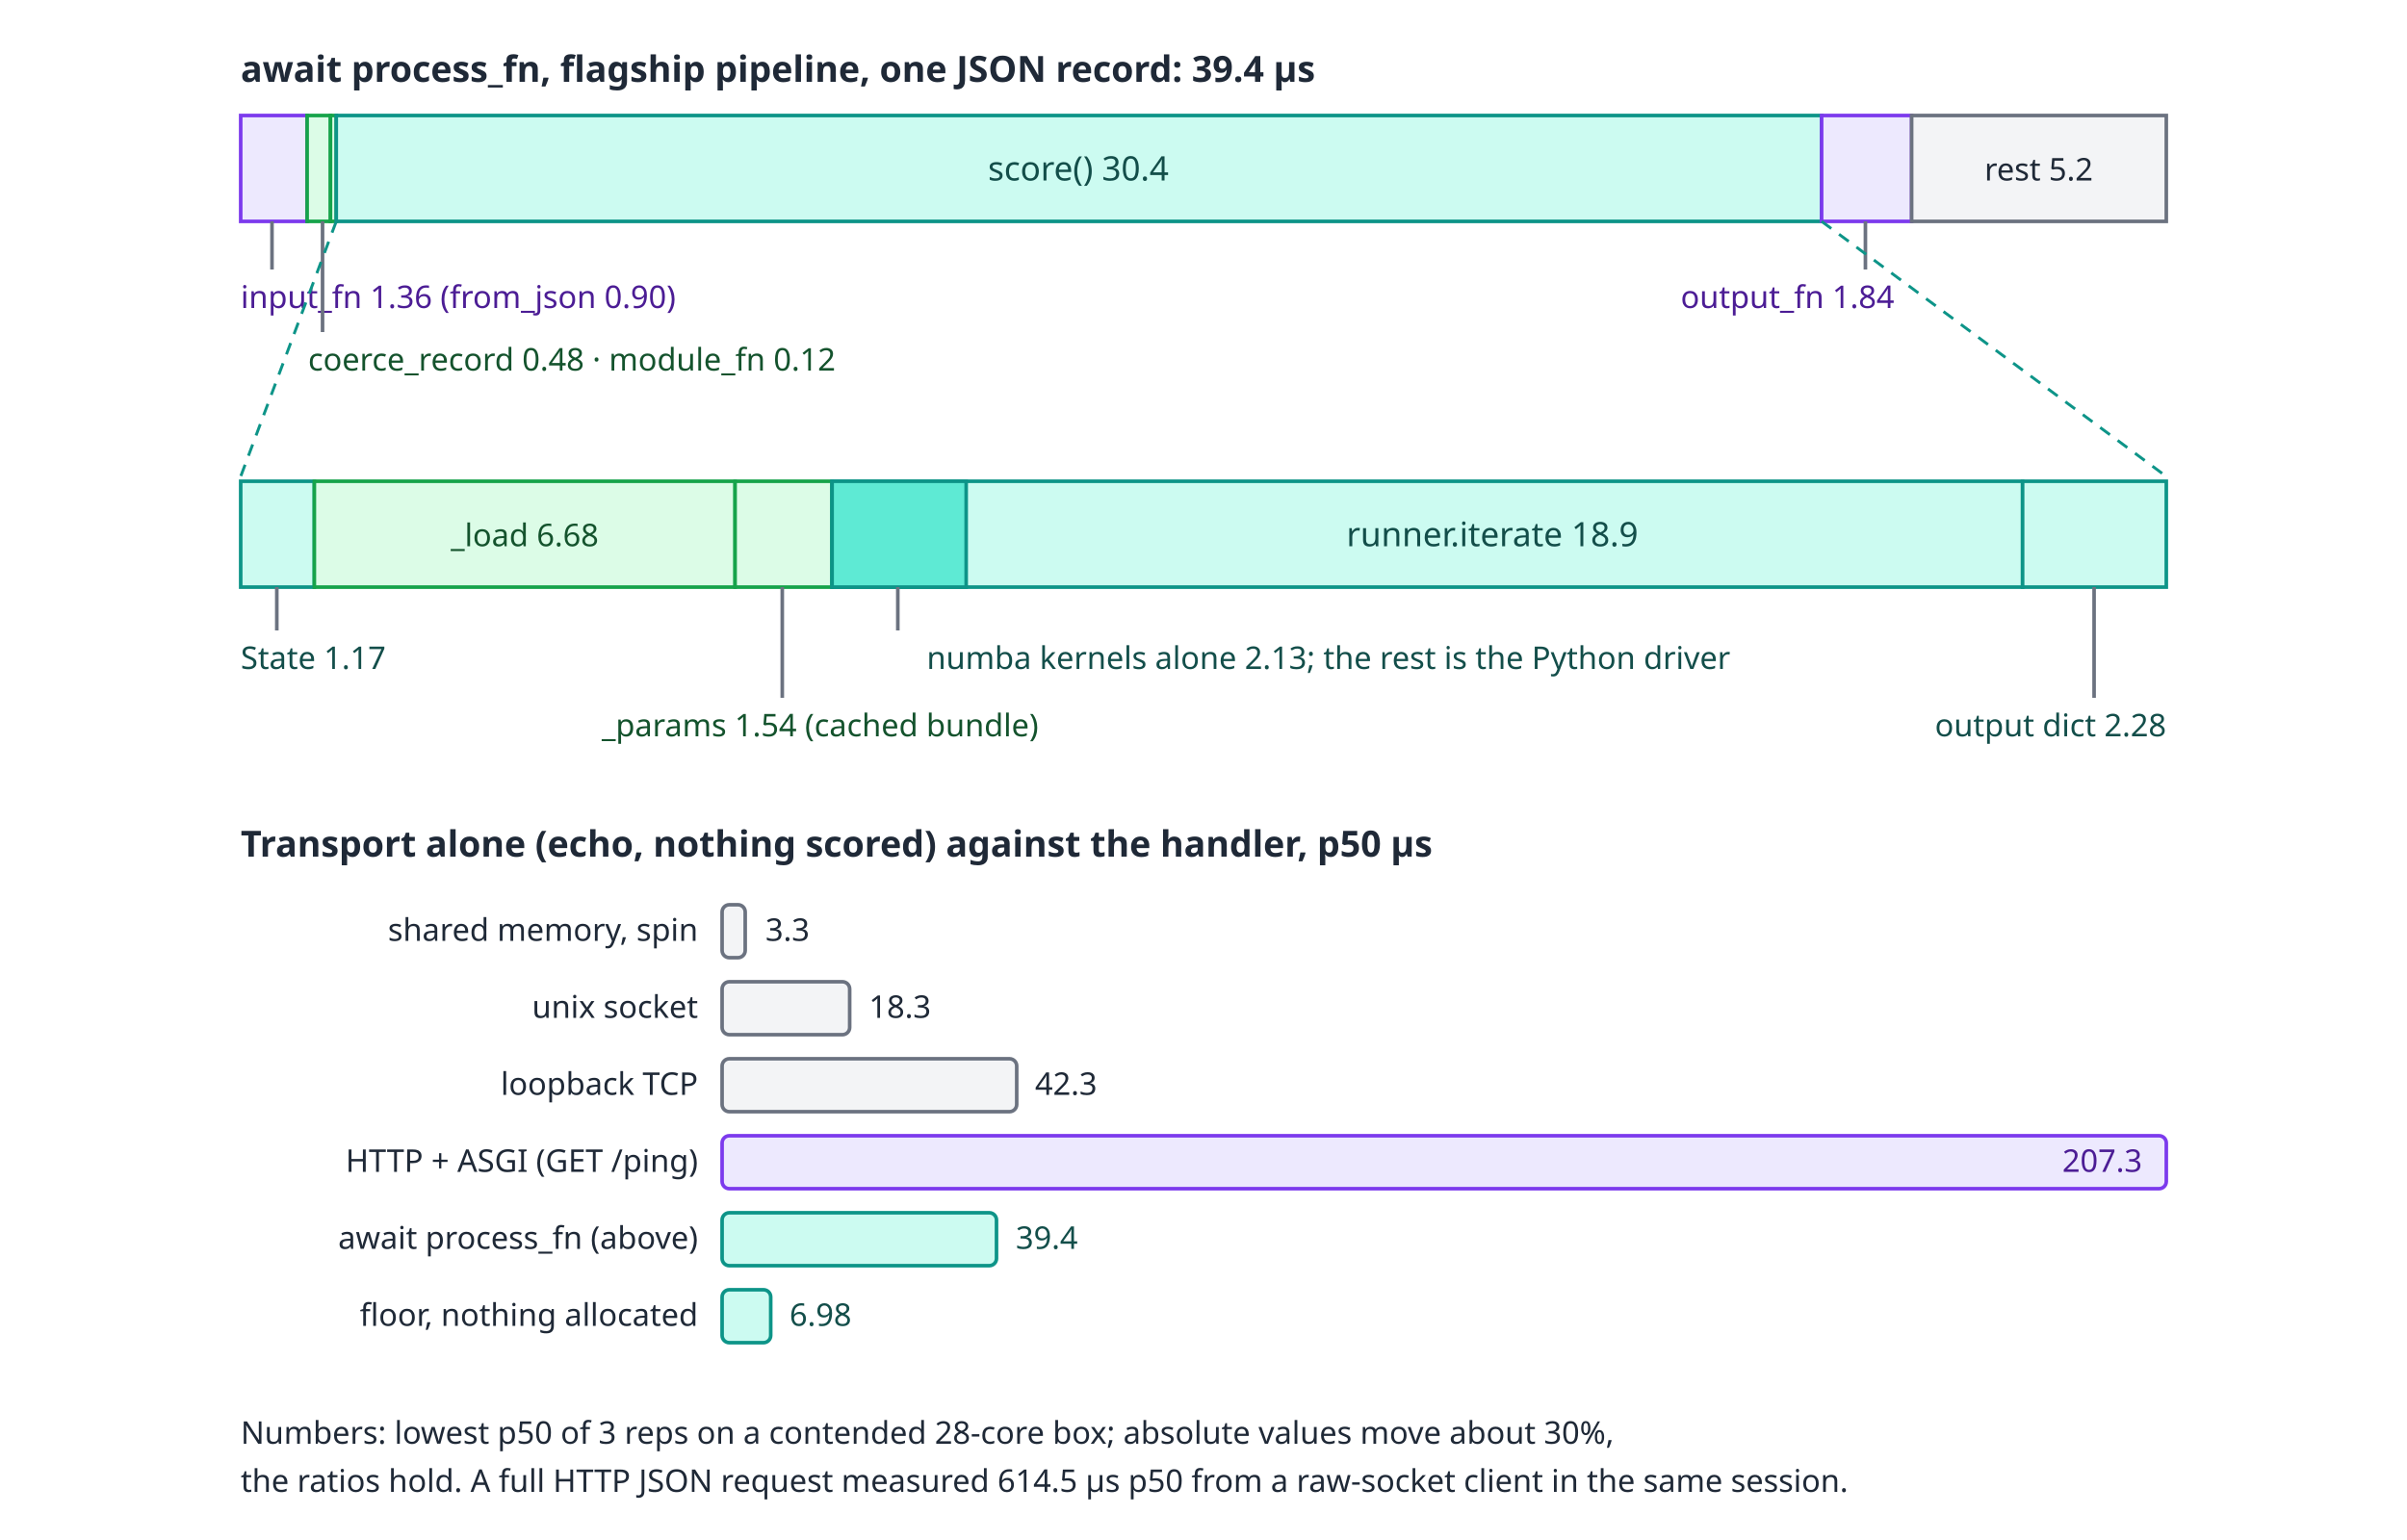
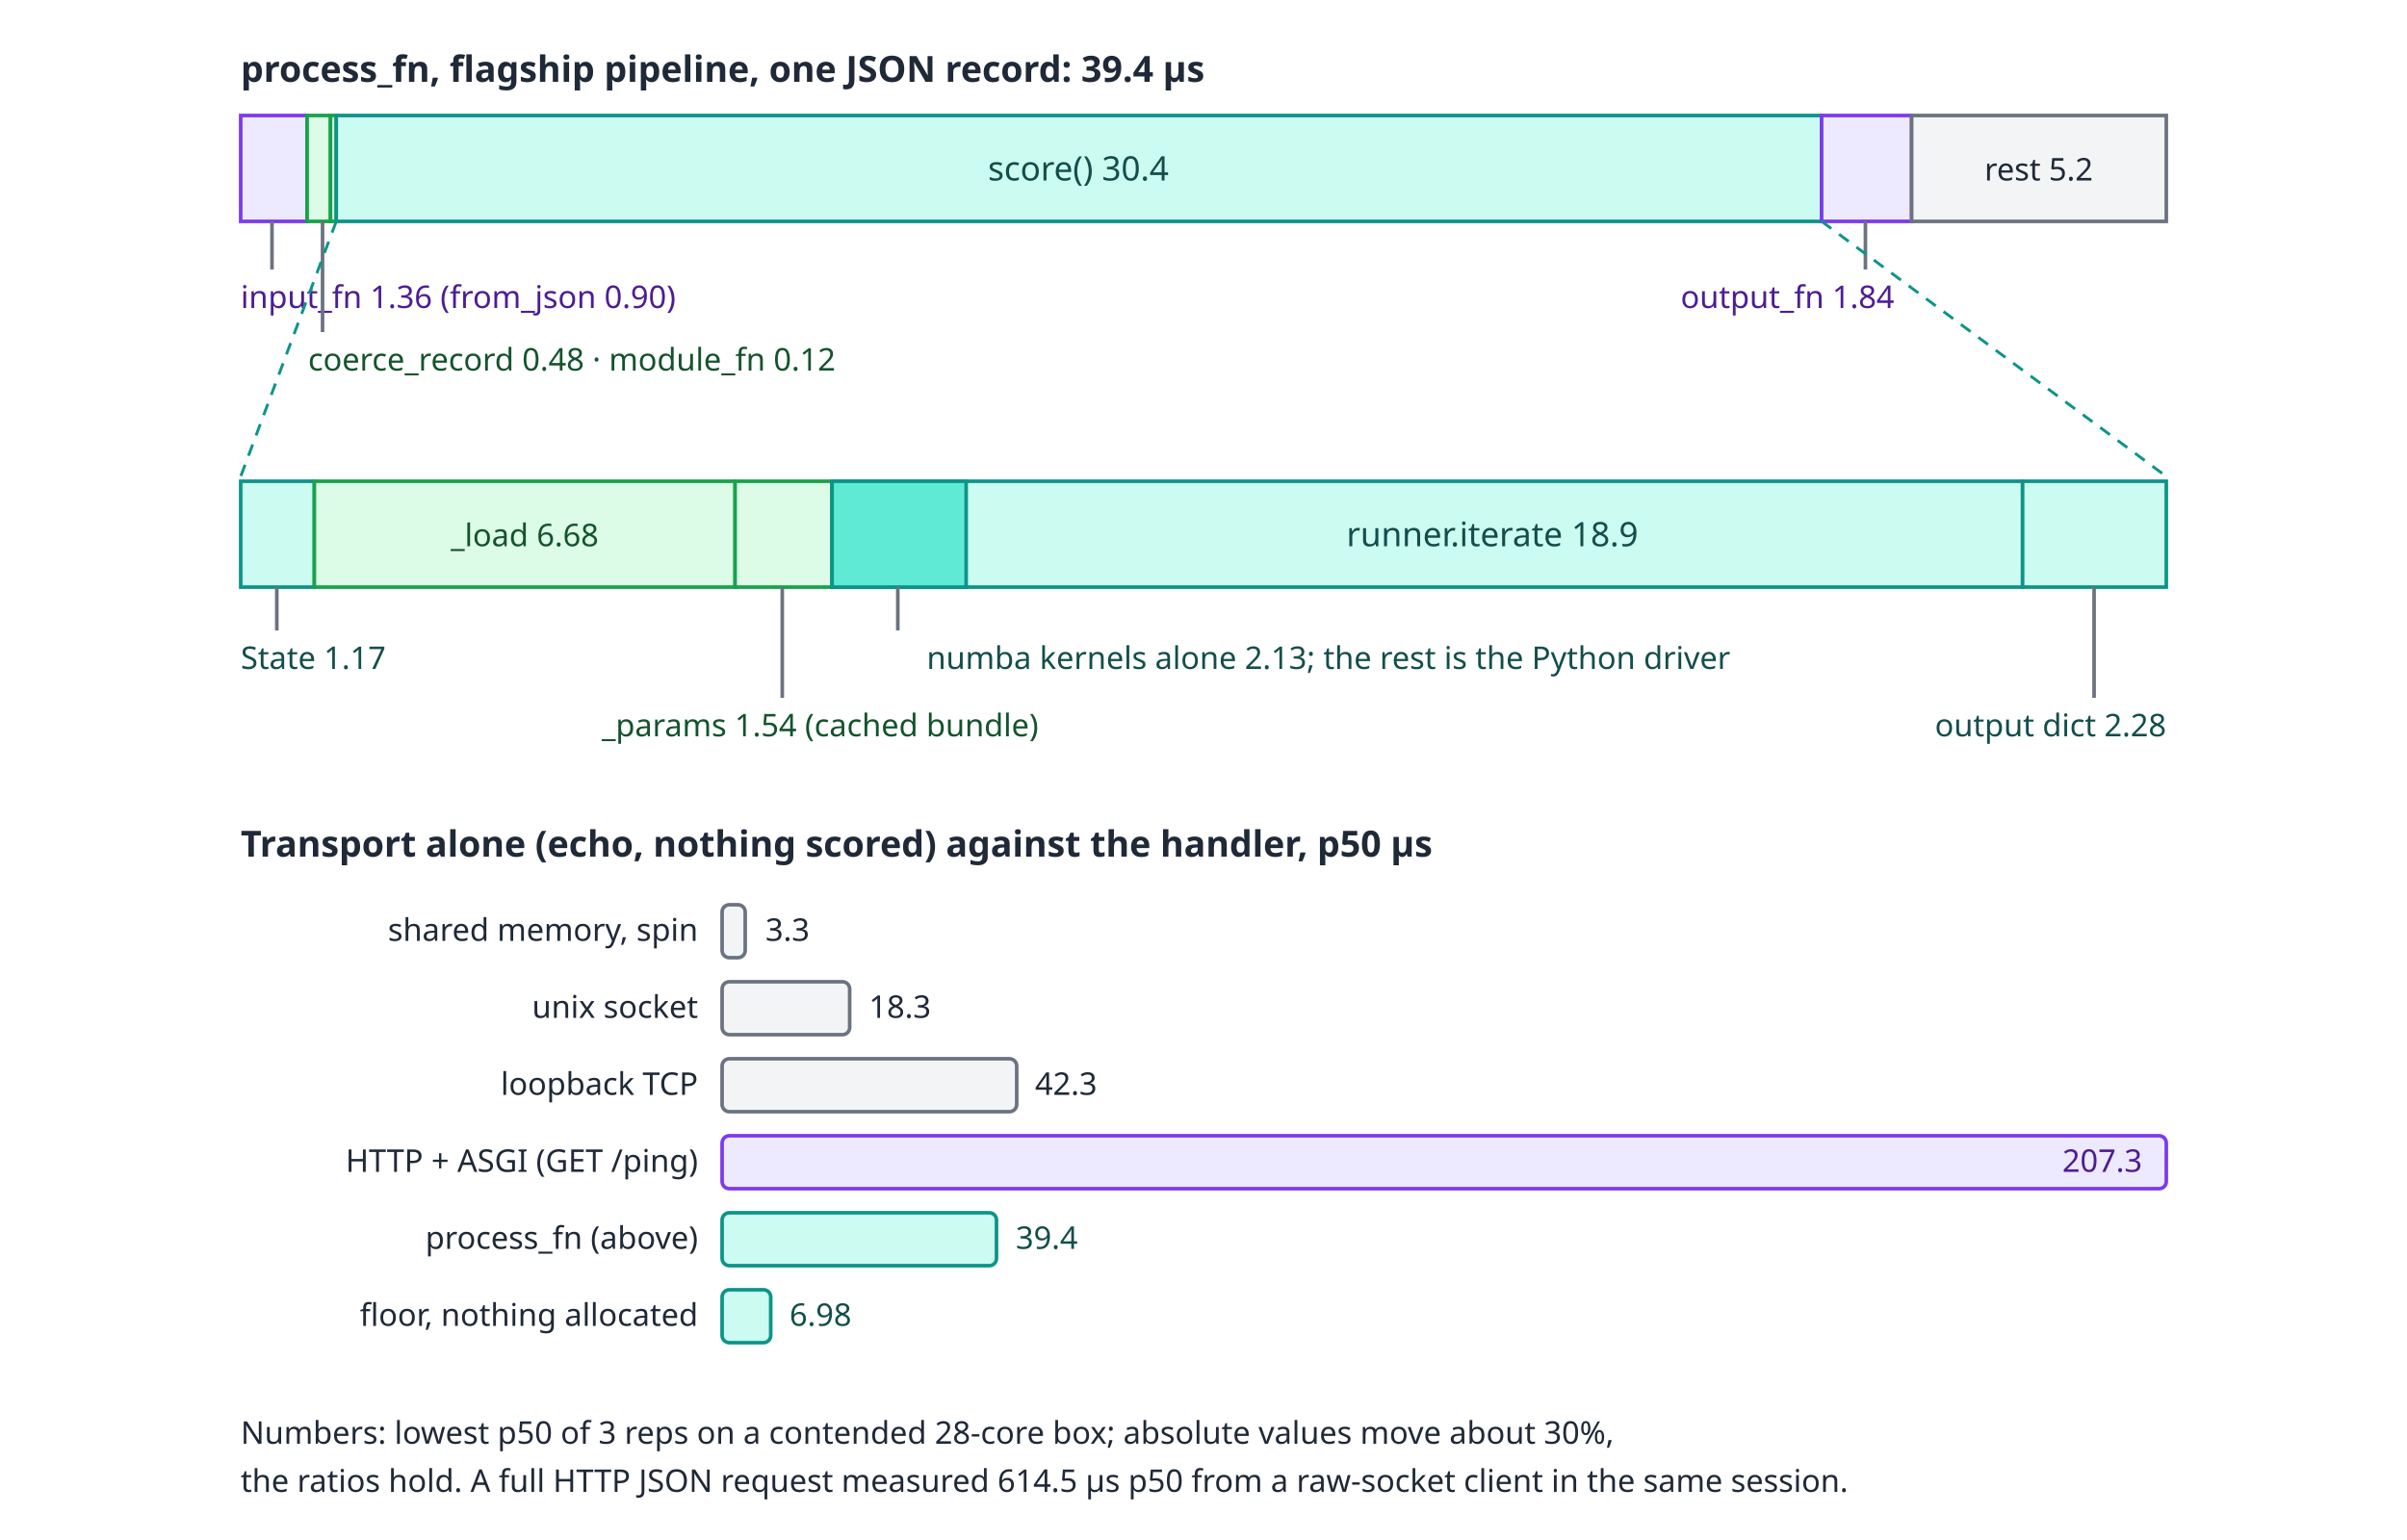
<svg xmlns="http://www.w3.org/2000/svg" viewBox="0 0 1000 640" font-family="system-ui, sans-serif">
  <rect x="0" y="0" width="1000" height="640" fill="#ffffff" />
-   <text x="100" y="34" font-size="15" font-weight="600" fill="#1f2937">await process_fn, flagship pipeline, one JSON record: 39.4 µs</text>
+   <text x="100" y="34" font-size="15" font-weight="600" fill="#1f2937">process_fn, flagship pipeline, one JSON record: 39.4 µs</text>
  <rect x="100" y="48" width="27.6" height="44" fill="#ede9fe" stroke="#7c3aed" stroke-width="1.5" />
  <rect x="127.6" y="48" width="9.7" height="44" fill="#dcfce7" stroke="#16a34a" stroke-width="1.5" />
  <rect x="137.3" y="48" width="2.4" height="44" fill="#dcfce7" stroke="#16a34a" stroke-width="1.5" />
  <rect x="139.7" y="48" width="617.1" height="44" fill="#ccfbf1" stroke="#0d9488" stroke-width="1.5" />
  <text x="448" y="75" font-size="14" text-anchor="middle" fill="#134e4a">score() 30.4</text>
  <rect x="756.8" y="48" width="37.4" height="44" fill="#ede9fe" stroke="#7c3aed" stroke-width="1.5" />
  <rect x="794.2" y="48" width="105.8" height="44" fill="#f3f4f6" stroke="#6b7280" stroke-width="1.5" />
  <text x="847" y="75" font-size="13" text-anchor="middle" fill="#1f2937">rest 5.2</text>
  <line x1="113" y1="92" x2="113" y2="112" stroke="#6b7280" stroke-width="1.5" />
  <text x="100" y="128" font-size="13" fill="#4c1d95">input_fn 1.36 (from_json 0.90)</text>
  <line x1="134" y1="92" x2="134" y2="138" stroke="#6b7280" stroke-width="1.5" />
  <text x="128" y="154" font-size="13" fill="#14532d">coerce_record 0.48 · module_fn 0.12</text>
  <line x1="775" y1="92" x2="775" y2="112" stroke="#6b7280" stroke-width="1.5" />
  <text x="787" y="128" font-size="13" text-anchor="end" fill="#4c1d95">output_fn 1.84</text>
  <line x1="139.7" y1="92" x2="100" y2="198" stroke="#0d9488" stroke-width="1.2" stroke-dasharray="5 4" />
  <line x1="756.8" y1="92" x2="900" y2="198" stroke="#0d9488" stroke-width="1.2" stroke-dasharray="5 4" />
  <rect x="100" y="200" width="30.6" height="44" fill="#ccfbf1" stroke="#0d9488" stroke-width="1.5" />
  <rect x="130.6" y="200" width="174.8" height="44" fill="#dcfce7" stroke="#16a34a" stroke-width="1.5" />
  <text x="218" y="227" font-size="13" text-anchor="middle" fill="#14532d">_load 6.68</text>
  <rect x="305.4" y="200" width="40.3" height="44" fill="#dcfce7" stroke="#16a34a" stroke-width="1.5" />
  <rect x="345.7" y="200" width="494.6" height="44" fill="#ccfbf1" stroke="#0d9488" stroke-width="1.5" />
  <rect x="345.7" y="200" width="55.7" height="44" fill="#5eead4" stroke="#0d9488" stroke-width="1.5" />
  <text x="620" y="227" font-size="14" text-anchor="middle" fill="#134e4a">runner.iterate 18.9</text>
  <rect x="840.3" y="200" width="59.7" height="44" fill="#ccfbf1" stroke="#0d9488" stroke-width="1.5" />
  <line x1="115" y1="244" x2="115" y2="262" stroke="#6b7280" stroke-width="1.5" />
  <text x="100" y="278" font-size="13" fill="#134e4a">State 1.17</text>
  <line x1="325" y1="244" x2="325" y2="290" stroke="#6b7280" stroke-width="1.5" />
  <text x="250" y="306" font-size="13" fill="#14532d">_params 1.54 (cached bundle)</text>
  <line x1="373" y1="244" x2="373" y2="262" stroke="#6b7280" stroke-width="1.5" />
  <text x="385" y="278" font-size="13" fill="#134e4a">numba kernels alone 2.13; the rest is the Python driver</text>
  <line x1="870" y1="244" x2="870" y2="290" stroke="#6b7280" stroke-width="1.5" />
  <text x="900" y="306" font-size="13" text-anchor="end" fill="#134e4a">output dict 2.28</text>
  <text x="100" y="356" font-size="15" font-weight="600" fill="#1f2937">Transport alone (echo, nothing scored) against the handler, p50 µs</text>
  <text x="290" y="391" font-size="13" text-anchor="end" fill="#1f2937">shared memory, spin</text>
  <rect x="300" y="376" width="9.6" height="22" rx="3" fill="#f3f4f6" stroke="#6b7280" stroke-width="1.5" />
  <text x="318" y="391" font-size="13" fill="#1f2937">3.3</text>
  <text x="290" y="423" font-size="13" text-anchor="end" fill="#1f2937">unix socket</text>
  <rect x="300" y="408" width="53" height="22" rx="3" fill="#f3f4f6" stroke="#6b7280" stroke-width="1.5" />
  <text x="361" y="423" font-size="13" fill="#1f2937">18.3</text>
  <text x="290" y="455" font-size="13" text-anchor="end" fill="#1f2937">loopback TCP</text>
  <rect x="300" y="440" width="122.4" height="22" rx="3" fill="#f3f4f6" stroke="#6b7280" stroke-width="1.5" />
  <text x="430" y="455" font-size="13" fill="#1f2937">42.3</text>
  <text x="290" y="487" font-size="13" text-anchor="end" fill="#1f2937">HTTP + ASGI (GET /ping)</text>
  <rect x="300" y="472" width="600" height="22" rx="3" fill="#ede9fe" stroke="#7c3aed" stroke-width="1.5" />
  <text x="890" y="487" font-size="13" text-anchor="end" fill="#4c1d95">207.3</text>
-   <text x="290" y="519" font-size="13" text-anchor="end" fill="#1f2937">await process_fn (above)</text>
+   <text x="290" y="519" font-size="13" text-anchor="end" fill="#1f2937">process_fn (above)</text>
  <rect x="300" y="504" width="114" height="22" rx="3" fill="#ccfbf1" stroke="#0d9488" stroke-width="1.5" />
  <text x="422" y="519" font-size="13" fill="#134e4a">39.4</text>
  <text x="290" y="551" font-size="13" text-anchor="end" fill="#1f2937">floor, nothing allocated</text>
  <rect x="300" y="536" width="20.2" height="22" rx="3" fill="#ccfbf1" stroke="#0d9488" stroke-width="1.5" />
  <text x="328" y="551" font-size="13" fill="#134e4a">6.98</text>
  <text x="100" y="600" font-size="13" fill="#1f2937">Numbers: lowest p50 of 3 reps on a contended 28-core box; absolute values move about 30%,</text>
  <text x="100" y="620" font-size="13" fill="#1f2937">the ratios hold. A full HTTP JSON request measured 614.5 µs p50 from a raw-socket client in the same session.</text>
</svg>
